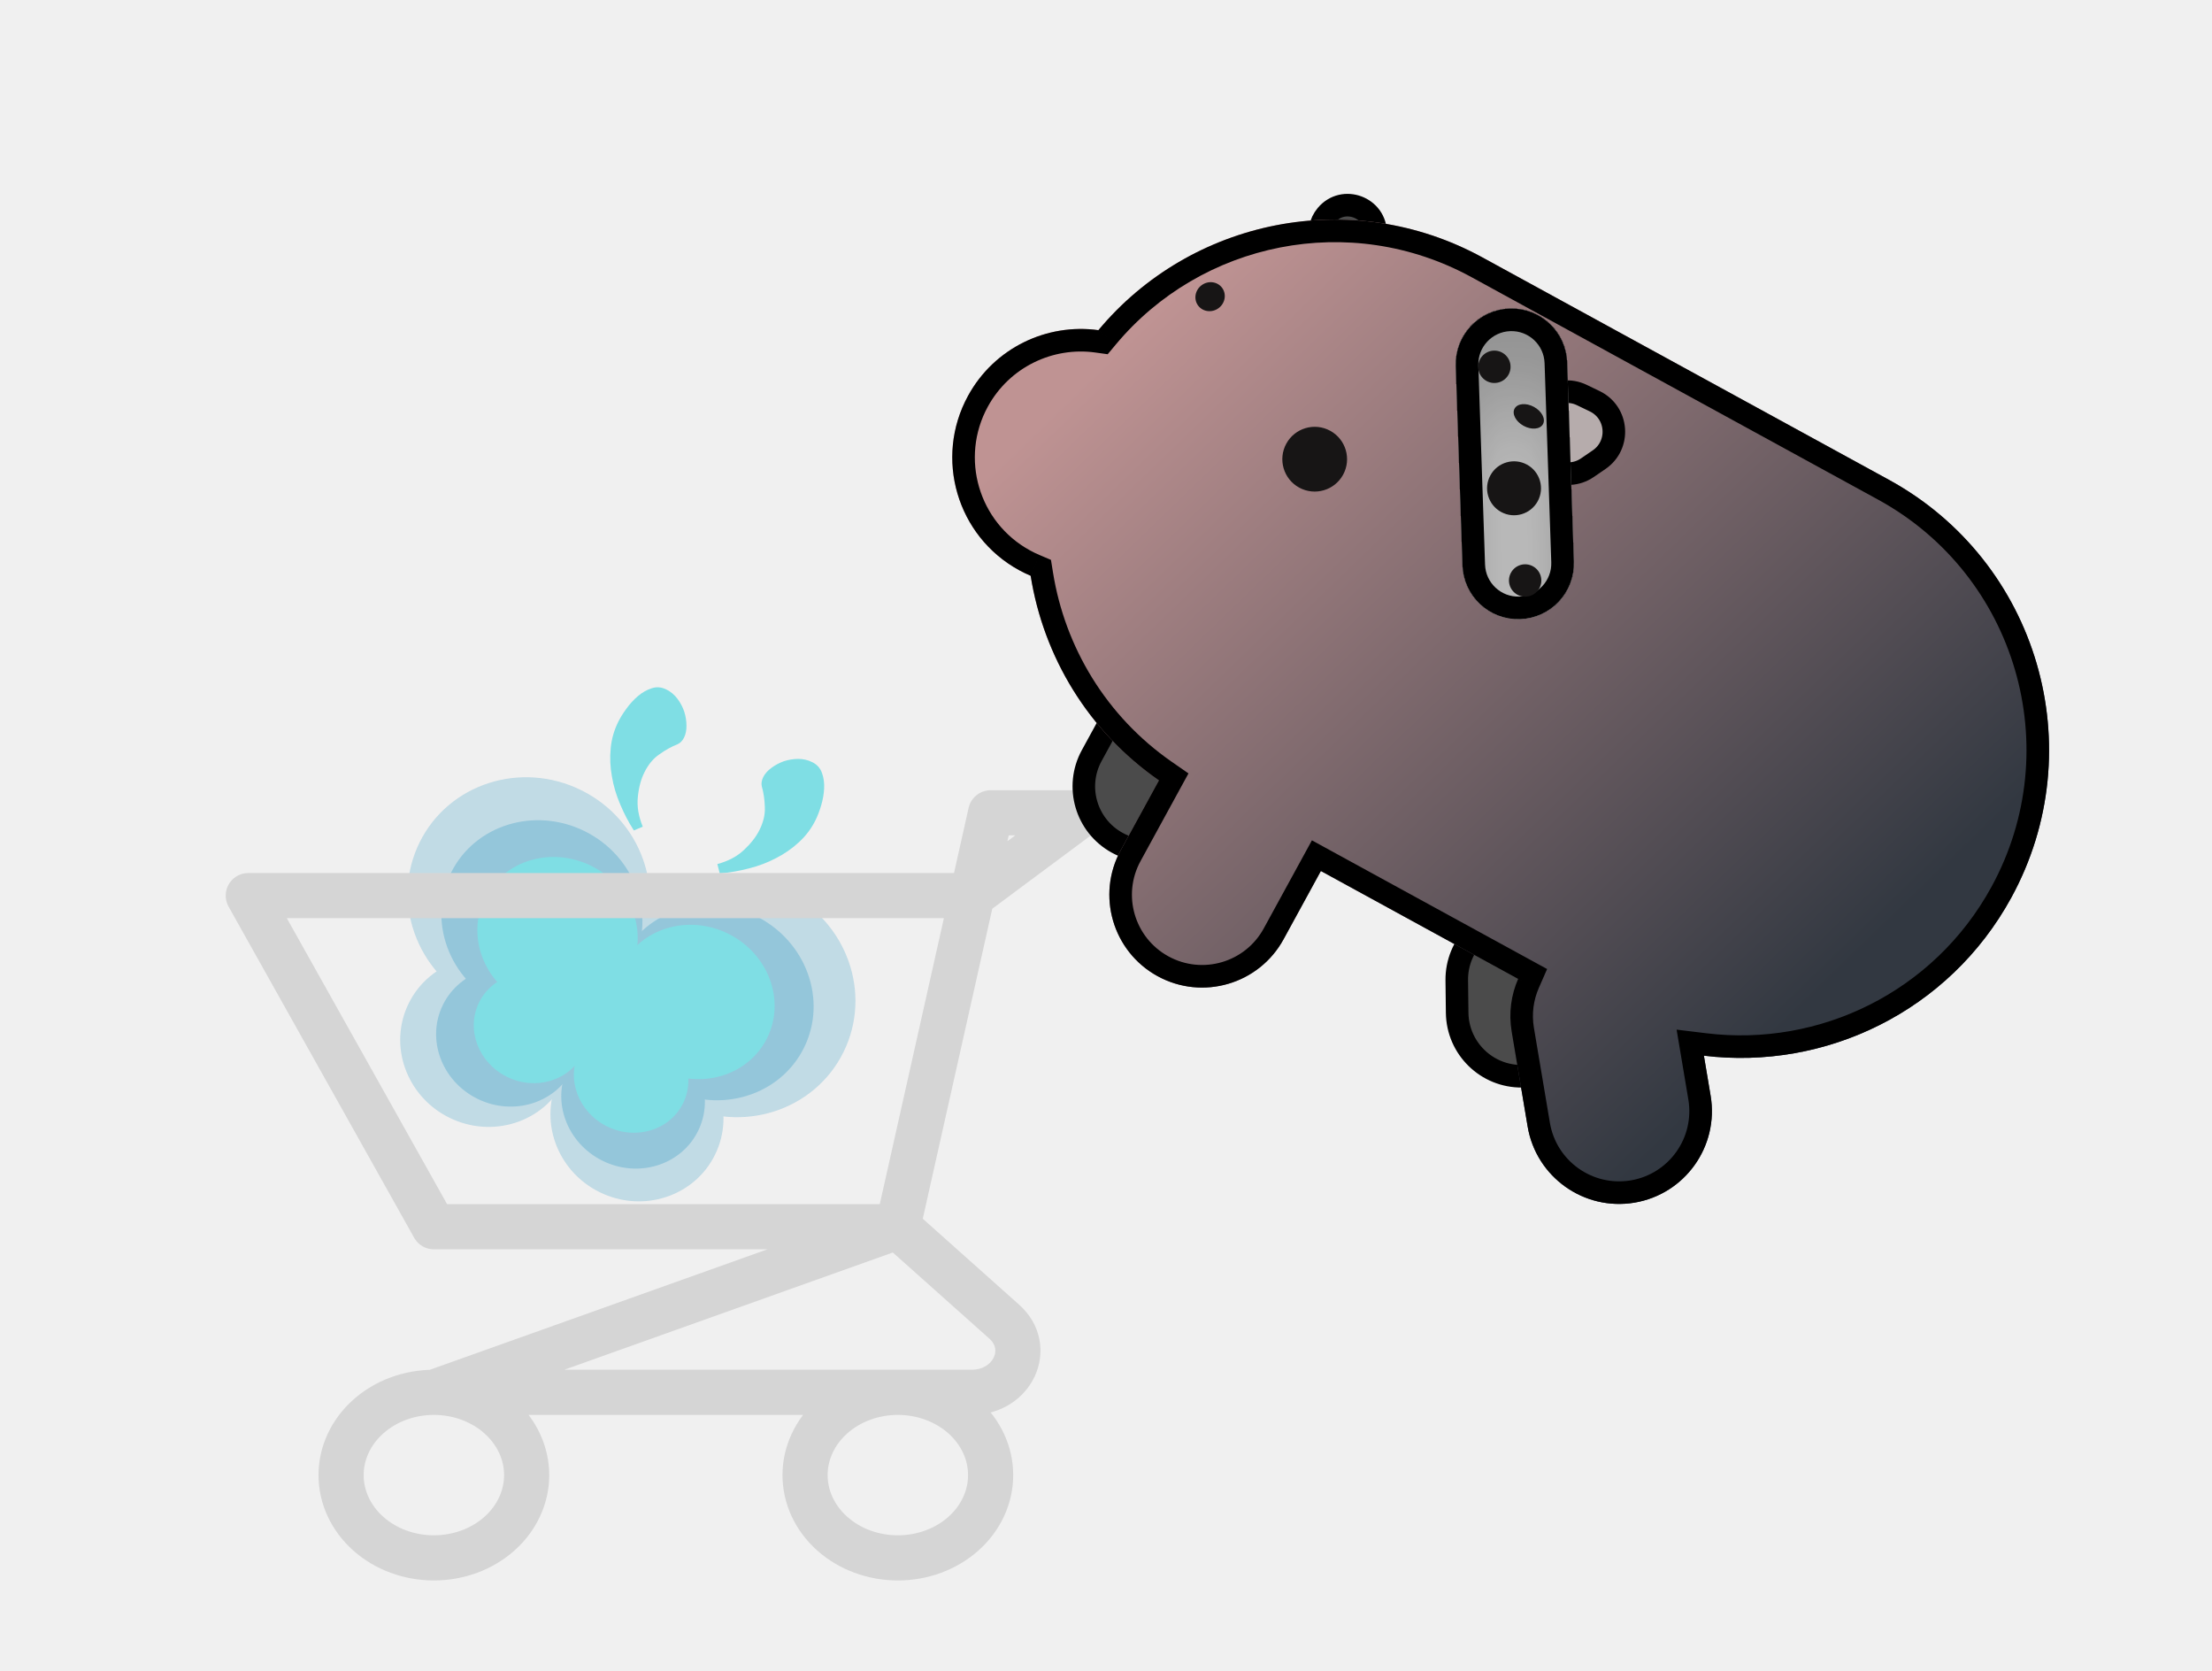
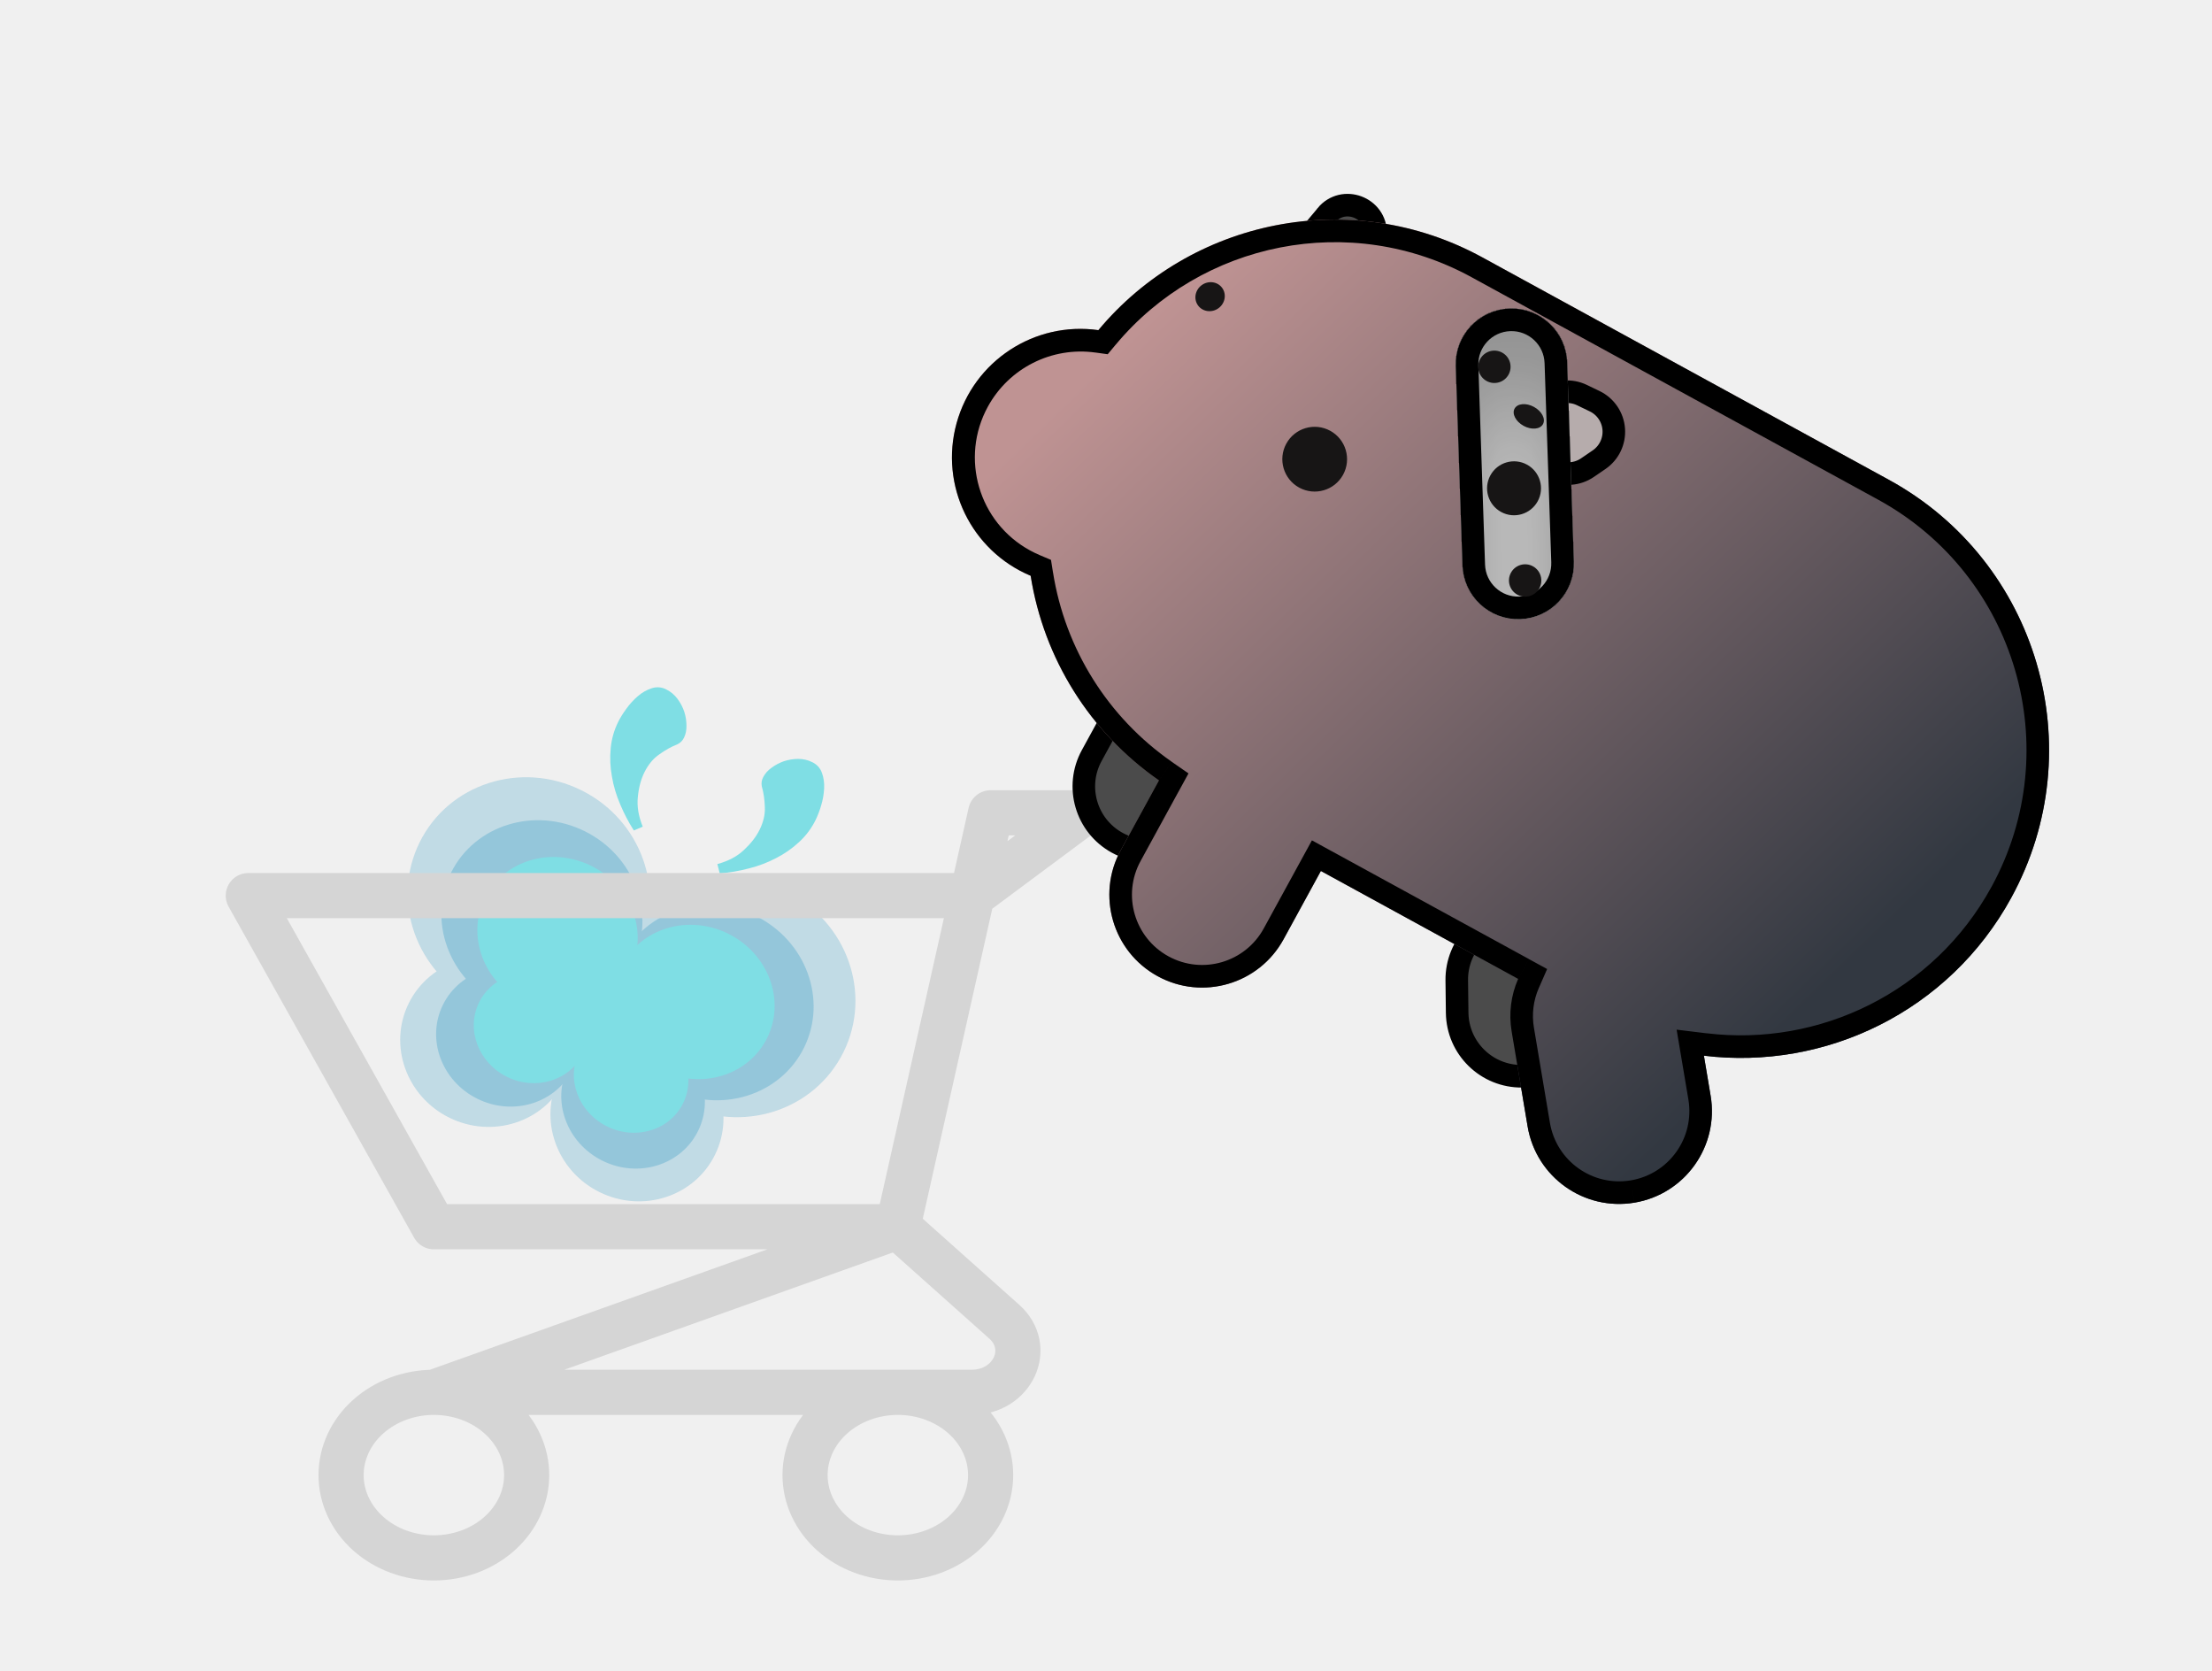
- <svg xmlns="http://www.w3.org/2000/svg" width="98" height="74" viewBox="0 0 98 74" fill="none">
-   <g opacity="0.37">
-     <ellipse cx="23.428" cy="39.698" rx="5.395" ry="5.242" transform="rotate(26.3505 23.4281 39.6978)" fill="#6FB5D2" />
-     <ellipse cx="32.533" cy="44.208" rx="5.395" ry="5.242" transform="rotate(26.3505 32.5327 44.2075)" fill="#6FB5D2" />
-     <ellipse cx="21.564" cy="46.144" rx="3.854" ry="3.745" transform="rotate(26.3505 21.5642 46.1443)" fill="#6FB5D2" />
-     <ellipse cx="28.22" cy="49.441" rx="3.854" ry="3.745" transform="rotate(26.3505 28.22 49.4411)" fill="#6FB5D2" />
-     <rect x="25.181" y="40.262" width="5.676" height="6.332" transform="rotate(26.3505 25.1815 40.2624)" fill="#6FB5D2" />
+ <svg xmlns="http://www.w3.org/2000/svg" width="98" height="74" fill="none">
+   <g opacity=".37" fill="#6FB5D2">
+     <ellipse cx="23.428" cy="39.698" rx="5.395" ry="5.242" transform="rotate(26.35 23.428 39.698)" />
+     <ellipse cx="32.533" cy="44.208" rx="5.395" ry="5.242" transform="rotate(26.35 32.533 44.208)" />
+     <ellipse cx="21.564" cy="46.144" rx="3.854" ry="3.745" transform="rotate(26.35 21.564 46.144)" />
+     <ellipse cx="28.22" cy="49.441" rx="3.854" ry="3.745" transform="rotate(26.35 28.22 49.441)" />
+     <path d="m25.181 40.262 5.086 2.52-2.81 5.673-5.086-2.52z" />
  </g>
-   <g opacity="0.55">
-     <ellipse cx="24.008" cy="40.651" rx="4.495" ry="4.28" transform="rotate(26.3505 24.0076 40.6513)" fill="#6FB5D2" />
-     <ellipse cx="31.593" cy="44.408" rx="4.495" ry="4.28" transform="rotate(26.3505 31.5925 44.4083)" fill="#6FB5D2" />
-     <ellipse cx="22.503" cy="45.924" rx="3.211" ry="3.057" transform="rotate(26.3505 22.5035 45.9237)" fill="#6FB5D2" />
-     <ellipse cx="28.048" cy="48.67" rx="3.211" ry="3.057" transform="rotate(26.3505 28.0482 48.6702)" fill="#6FB5D2" />
-     <rect x="25.466" y="41.126" width="4.728" height="5.17" transform="rotate(26.3505 25.4664 41.1256)" fill="#6FB5D2" />
+   <g opacity=".55" fill="#6FB5D2">
+     <ellipse cx="24.008" cy="40.651" rx="4.495" ry="4.28" transform="rotate(26.35 24.008 40.651)" />
+     <ellipse cx="31.593" cy="44.408" rx="4.495" ry="4.28" transform="rotate(26.35 31.593 44.408)" />
+     <ellipse cx="22.503" cy="45.924" rx="3.211" ry="3.057" transform="rotate(26.35 22.503 45.924)" />
+     <ellipse cx="28.048" cy="48.67" rx="3.211" ry="3.057" transform="rotate(26.35 28.048 48.67)" />
+     <path d="m25.466 41.126 4.237 2.098-2.295 4.633-4.237-2.098z" />
  </g>
-   <ellipse cx="24.701" cy="41.374" rx="3.594" ry="3.373" transform="rotate(26.3505 24.7015 41.3737)" fill="#7FDEE4" />
-   <ellipse cx="30.767" cy="44.378" rx="3.594" ry="3.373" transform="rotate(26.3505 30.7667 44.378)" fill="#7FDEE4" />
-   <ellipse cx="23.527" cy="45.533" rx="2.567" ry="2.409" transform="rotate(26.3505 23.5268 45.5332)" fill="#7FDEE4" />
-   <ellipse cx="27.961" cy="47.729" rx="2.567" ry="2.409" transform="rotate(26.3505 27.9606 47.7294)" fill="#7FDEE4" />
-   <rect x="25.867" y="41.755" width="3.781" height="4.073" transform="rotate(26.3505 25.8668 41.7555)" fill="#7FDEE4" />
-   <path d="M31.782 38.27C32.269 38.138 32.662 37.929 32.962 37.643C33.268 37.359 33.498 37.063 33.652 36.752C33.825 36.403 33.902 36.065 33.885 35.739C33.875 35.41 33.831 35.109 33.752 34.835C33.722 34.702 33.742 34.564 33.813 34.42C33.887 34.27 34.006 34.136 34.169 34.016C34.334 33.891 34.517 33.792 34.719 33.719C34.926 33.65 35.141 33.614 35.362 33.613C35.583 33.612 35.791 33.66 35.985 33.756C36.201 33.863 36.345 34.025 36.418 34.24C36.493 34.45 36.525 34.679 36.512 34.928C36.499 35.177 36.454 35.428 36.378 35.68C36.304 35.926 36.223 36.138 36.135 36.316C35.949 36.693 35.704 37.02 35.401 37.297C35.095 37.581 34.752 37.819 34.374 38.011C34.002 38.206 33.602 38.357 33.177 38.463C32.749 38.576 32.319 38.649 31.887 38.684L31.782 38.27Z" fill="#7FDEE4" />
-   <path d="M28.476 36.614C28.286 36.147 28.214 35.708 28.259 35.295C28.299 34.88 28.396 34.518 28.55 34.207C28.723 33.858 28.944 33.592 29.215 33.408C29.482 33.216 29.748 33.069 30.014 32.965C30.138 32.91 30.236 32.81 30.307 32.666C30.381 32.516 30.416 32.34 30.413 32.138C30.412 31.931 30.38 31.725 30.315 31.52C30.245 31.313 30.144 31.121 30.01 30.945C29.877 30.768 29.713 30.632 29.519 30.536C29.303 30.429 29.087 30.412 28.872 30.485C28.659 30.552 28.457 30.666 28.267 30.827C28.077 30.988 27.905 31.175 27.751 31.389C27.599 31.597 27.48 31.79 27.392 31.967C27.205 32.344 27.093 32.737 27.056 33.147C27.016 33.562 27.034 33.978 27.111 34.395C27.181 34.81 27.303 35.219 27.476 35.622C27.646 36.031 27.848 36.417 28.082 36.781L28.476 36.614Z" fill="#7FDEE4" />
-   <path d="M48 36H43.889L43.067 39.667L48 36ZM39.778 54.333H19.222L11 39.667H43.067L39.778 54.333ZM39.778 54.333L43.067 39.667L39.778 54.333ZM39.778 54.333L44.491 58.537C45.786 59.692 44.869 61.667 43.038 61.667H19.222L39.778 54.333ZM19.222 61.667C20.313 61.667 21.358 62.053 22.129 62.741C22.9 63.428 23.333 64.361 23.333 65.333C23.333 66.306 22.9 67.238 22.129 67.926C21.358 68.614 20.313 69 19.222 69C18.132 69 17.086 68.614 16.315 67.926C15.544 67.238 15.111 66.306 15.111 65.333C15.111 64.361 15.544 63.428 16.315 62.741C17.086 62.053 18.132 61.667 19.222 61.667ZM35.667 65.333C35.667 66.306 36.1 67.238 36.871 67.926C37.642 68.614 38.687 69 39.778 69C40.868 69 41.914 68.614 42.685 67.926C43.456 67.238 43.889 66.306 43.889 65.333C43.889 64.361 43.456 63.428 42.685 62.741C41.914 62.053 40.868 61.667 39.778 61.667C38.687 61.667 37.642 62.053 36.871 62.741C36.1 63.428 35.667 64.361 35.667 65.333V65.333Z" stroke="#D5D5D5" stroke-width="2" stroke-linecap="round" stroke-linejoin="round" />
-   <rect x="64.506" y="40.575" width="5.694" height="7.128" rx="2.847" transform="rotate(-0.693681 64.506 40.5749)" fill="#4B4B4B" stroke="black" />
-   <rect x="50.422" y="29.708" width="5.694" height="7.128" rx="2.847" transform="rotate(28.6765 50.4216 29.708)" fill="#4B4B4B" stroke="black" />
-   <path d="M58.761 9.535C59.507 8.637 60.967 9.18 60.947 10.347C60.932 11.199 60.079 11.78 59.281 11.484C58.482 11.187 58.216 10.19 58.761 9.535Z" fill="#4B4B4B" stroke="black" />
-   <mask id="path-22-inside-1_209_5017" fill="white">
-     <path fill-rule="evenodd" clip-rule="evenodd" d="M45.662 25.502C45.489 25.428 45.318 25.346 45.15 25.254C42.393 23.746 41.38 20.288 42.888 17.53C44.055 15.397 46.389 14.308 48.663 14.623C52.75 9.717 59.864 8.221 65.677 11.401L83.685 21.25C90.294 24.865 92.721 33.152 89.106 39.76C86.348 44.804 80.867 47.412 75.489 46.757L75.787 48.531C76.163 50.77 74.653 52.889 72.415 53.266C70.176 53.642 68.056 52.132 67.68 49.894L66.972 45.685C66.835 44.867 66.949 44.064 67.259 43.356L58.52 38.577L56.866 41.602C55.776 43.593 53.279 44.325 51.287 43.236C49.295 42.146 48.564 39.649 49.653 37.657L51.345 34.564C48.212 32.39 46.231 29.076 45.662 25.502Z" />
+   <ellipse cx="24.701" cy="41.374" rx="3.594" ry="3.373" transform="rotate(26.35 24.701 41.374)" fill="#7FDEE4" />
+   <ellipse cx="30.767" cy="44.378" rx="3.594" ry="3.373" transform="rotate(26.35 30.767 44.378)" fill="#7FDEE4" />
+   <ellipse cx="23.527" cy="45.533" rx="2.567" ry="2.409" transform="rotate(26.35 23.527 45.533)" fill="#7FDEE4" />
+   <ellipse cx="27.961" cy="47.729" rx="2.567" ry="2.409" transform="rotate(26.35 27.96 47.73)" fill="#7FDEE4" />
+   <path fill="#7FDEE4" d="m25.867 41.755 3.388 1.678-1.808 3.65-3.388-1.678zM31.782 38.27c.487-.132.88-.341 1.18-.627.306-.284.536-.58.69-.89.173-.35.25-.688.233-1.014-.01-.33-.054-.63-.133-.904a.607.607 0 0 1 .061-.415 1.13 1.13 0 0 1 .355-.404 2.07 2.07 0 0 1 .551-.297 2.02 2.02 0 0 1 .643-.106c.221 0 .429.047.623.143.216.107.36.269.433.484.075.21.107.44.094.688a3.14 3.14 0 0 1-.134.752 4.066 4.066 0 0 1-.243.636 3.312 3.312 0 0 1-.734.981 4.513 4.513 0 0 1-1.027.714 5.41 5.41 0 0 1-1.197.452 7.441 7.441 0 0 1-1.29.221l-.105-.414zM28.476 36.614c-.19-.467-.262-.906-.217-1.319.04-.415.137-.777.29-1.088.174-.349.395-.615.666-.799.267-.192.534-.34.799-.443a.607.607 0 0 0 .293-.3c.074-.149.11-.325.106-.527 0-.207-.033-.413-.098-.617a2.02 2.02 0 0 0-.305-.576 1.374 1.374 0 0 0-.49-.409.818.818 0 0 0-.648-.052 1.75 1.75 0 0 0-.605.343c-.19.161-.362.348-.516.562-.152.208-.271.4-.36.578-.186.377-.298.77-.335 1.18a4.51 4.51 0 0 0 .055 1.248c.07.415.192.824.365 1.227.17.409.372.795.606 1.16l.394-.168z" />
+   <path d="M48 36h-4.111l-.822 3.667L48 36zm-8.222 18.333H19.222L11 39.667h32.067l-3.29 14.666zm0 0 3.289-14.666-3.29 14.666zm0 0 4.713 4.204c1.295 1.155.378 3.13-1.453 3.13H19.222l20.556-7.334zm-20.556 7.334c1.09 0 2.136.386 2.907 1.074.771.687 1.204 1.62 1.204 2.592 0 .973-.433 1.905-1.204 2.593-.77.688-1.816 1.074-2.907 1.074-1.09 0-2.136-.386-2.907-1.074-.77-.688-1.204-1.62-1.204-2.593 0-.972.433-1.905 1.204-2.592.771-.688 1.817-1.074 2.907-1.074zm16.445 3.666c0 .973.433 1.905 1.204 2.593.77.688 1.816 1.074 2.907 1.074 1.09 0 2.136-.386 2.907-1.074.77-.688 1.204-1.62 1.204-2.593 0-.972-.433-1.905-1.204-2.592-.771-.688-1.817-1.074-2.907-1.074s-2.136.386-2.907 1.074c-.771.687-1.204 1.62-1.204 2.592v0z" stroke="#D5D5D5" stroke-width="2" stroke-linecap="round" stroke-linejoin="round" />
+   <rect x="64.506" y="40.575" width="5.694" height="7.128" rx="2.847" transform="rotate(-.694 64.506 40.575)" fill="#4B4B4B" stroke="#000" />
+   <rect x="50.422" y="29.708" width="5.694" height="7.128" rx="2.847" transform="rotate(28.677 50.422 29.708)" fill="#4B4B4B" stroke="#000" />
+   <path d="M58.76 9.535c.747-.898 2.207-.355 2.187.812a1.236 1.236 0 1 1-2.186-.812z" fill="#4B4B4B" stroke="#000" />
+   <mask id="b" fill="#fff">
+     <path fill-rule="evenodd" clip-rule="evenodd" d="M45.662 25.502a5.69 5.69 0 0 1 3-10.88c4.088-4.905 11.202-6.401 17.015-3.221l18.008 9.85c6.609 3.614 9.036 11.9 5.421 18.51-2.758 5.043-8.239 7.651-13.617 6.996l.298 1.774a4.11 4.11 0 1 1-8.107 1.363l-.708-4.209a4.092 4.092 0 0 1 .287-2.329l-8.739-4.78-1.654 3.026a4.11 4.11 0 0 1-7.213-3.945l1.692-3.093a13.622 13.622 0 0 1-5.683-9.062z" />
  </mask>
-   <path fill-rule="evenodd" clip-rule="evenodd" d="M45.662 25.502C45.489 25.428 45.318 25.346 45.15 25.254C42.393 23.746 41.38 20.288 42.888 17.53C44.055 15.397 46.389 14.308 48.663 14.623C52.75 9.717 59.864 8.221 65.677 11.401L83.685 21.25C90.294 24.865 92.721 33.152 89.106 39.76C86.348 44.804 80.867 47.412 75.489 46.757L75.787 48.531C76.163 50.77 74.653 52.889 72.415 53.266C70.176 53.642 68.056 52.132 67.68 49.894L66.972 45.685C66.835 44.867 66.949 44.064 67.259 43.356L58.52 38.577L56.866 41.602C55.776 43.593 53.279 44.325 51.287 43.236C49.295 42.146 48.564 39.649 49.653 37.657L51.345 34.564C48.212 32.39 46.231 29.076 45.662 25.502Z" fill="url(#paint0_linear_209_5017)" />
-   <path d="M45.662 25.502L46.65 25.345L46.562 24.798L46.053 24.581L45.662 25.502ZM48.663 14.623L48.526 15.613L49.075 15.689L49.431 15.263L48.663 14.623ZM75.489 46.757L75.609 45.765L74.28 45.603L74.502 46.923L75.489 46.757ZM75.787 48.531L76.773 48.365L76.773 48.365L75.787 48.531ZM72.415 53.266L72.249 52.28L72.415 53.266ZM67.68 49.894L68.666 49.728L67.68 49.894ZM66.972 45.685L65.986 45.851L66.972 45.685ZM67.259 43.356L68.175 43.758L68.543 42.919L67.739 42.479L67.259 43.356ZM58.52 38.577L59 37.699L58.123 37.219L57.643 38.097L58.52 38.577ZM49.653 37.657L50.531 38.137L49.653 37.657ZM51.345 34.564L52.222 35.044L52.654 34.255L51.915 33.742L51.345 34.564ZM46.053 24.581C45.91 24.521 45.769 24.453 45.63 24.376L44.67 26.131C44.867 26.239 45.068 26.336 45.271 26.422L46.053 24.581ZM45.63 24.376C43.357 23.133 42.522 20.283 43.765 18.01L42.011 17.05C40.237 20.292 41.428 24.358 44.67 26.131L45.63 24.376ZM43.765 18.01C44.727 16.253 46.65 15.353 48.526 15.613L48.8 13.632C46.128 13.262 43.383 14.541 42.011 17.05L43.765 18.01ZM49.431 15.263C53.219 10.717 59.811 9.332 65.198 12.278L66.157 10.523C59.916 7.11 52.282 8.717 47.895 13.982L49.431 15.263ZM65.198 12.278L83.205 22.128L84.165 20.373L66.157 10.523L65.198 12.278ZM83.205 22.128C89.329 25.477 91.578 33.157 88.229 39.281L89.984 40.24C93.863 33.147 91.258 24.252 84.165 20.373L83.205 22.128ZM88.229 39.281C85.673 43.953 80.596 46.372 75.609 45.765L75.368 47.75C81.139 48.452 87.022 45.655 89.984 40.24L88.229 39.281ZM74.502 46.923L74.8 48.697L76.773 48.365L76.475 46.592L74.502 46.923ZM74.8 48.697C75.085 50.391 73.943 51.995 72.249 52.28L72.58 54.252C75.364 53.784 77.241 51.148 76.773 48.365L74.8 48.697ZM72.249 52.28C70.555 52.564 68.951 51.422 68.666 49.728L66.693 50.059C67.161 52.843 69.797 54.72 72.58 54.252L72.249 52.28ZM68.666 49.728L67.958 45.52L65.986 45.851L66.693 50.059L68.666 49.728ZM67.958 45.52C67.854 44.898 67.941 44.293 68.175 43.758L66.344 42.955C65.958 43.835 65.815 44.835 65.986 45.851L67.958 45.52ZM67.739 42.479L59 37.699L58.04 39.454L66.78 44.234L67.739 42.479ZM57.643 38.097L55.988 41.122L57.743 42.082L59.398 39.056L57.643 38.097ZM55.988 41.122C55.164 42.629 53.274 43.182 51.767 42.358L50.807 44.113C53.283 45.467 56.389 44.558 57.743 42.082L55.988 41.122ZM51.767 42.358C50.26 41.534 49.706 39.644 50.531 38.137L48.776 37.177C47.421 39.653 48.331 42.759 50.807 44.113L51.767 42.358ZM50.531 38.137L52.222 35.044L50.468 34.084L48.776 37.177L50.531 38.137ZM51.915 33.742C49.013 31.729 47.178 28.659 46.65 25.345L44.675 25.659C45.285 29.493 47.41 33.051 50.775 35.386L51.915 33.742Z" fill="black" mask="url(#path-22-inside-1_209_5017)" />
-   <path d="M70.65 17.77C71.691 18.27 71.799 19.709 70.846 20.36L70.327 20.715C69.373 21.366 68.072 20.74 67.985 19.589L67.938 18.962C67.851 17.811 69.043 16.997 70.083 17.497L70.65 17.77Z" fill="#B6ACAC" stroke="black" />
-   <ellipse cx="53.612" cy="13.14" rx="0.632" ry="0.661" transform="rotate(53.6604 53.612 13.14)" fill="#171515" />
-   <circle cx="58.246" cy="20.338" r="1.434" transform="rotate(28.6765 58.2462 20.3384)" fill="#171515" />
-   <g filter="url(#filter0_i_209_5017)">
-     <rect x="69.347" y="13.584" width="13.764" height="4.936" rx="2.468" transform="rotate(88.0722 69.3469 13.5835)" fill="#C4C4C4" />
+   <path fill-rule="evenodd" clip-rule="evenodd" d="M45.662 25.502a5.69 5.69 0 0 1 3-10.88c4.088-4.905 11.202-6.401 17.015-3.221l18.008 9.85c6.609 3.614 9.036 11.9 5.421 18.51-2.758 5.043-8.239 7.651-13.617 6.996l.298 1.774a4.11 4.11 0 1 1-8.107 1.363l-.708-4.209a4.092 4.092 0 0 1 .287-2.329l-8.739-4.78-1.654 3.026a4.11 4.11 0 0 1-7.213-3.945l1.692-3.093a13.622 13.622 0 0 1-5.683-9.062z" fill="url(#a)" />
+   <path d="m45.662 25.502.988-.157-.087-.547-.51-.216-.39.92zm3-10.88-.136.991.55.076.355-.426-.768-.64zM75.49 46.758l.12-.992-1.329-.162.222 1.32.987-.166zm.298 1.774.986-.166-.986.166zm-3.373 4.735-.165-.986.166.986zm-4.734-3.372.986-.166-.986.166zm-.708-4.209-.986.166.986-.166zm.287-2.329.916.402.368-.84-.804-.439-.48.877zm-8.739-4.78L59 37.7l-.877-.48-.48.878.877.48zm-8.867-.92.878.48-.878-.48zm1.692-3.092.877.48.432-.79-.74-.512-.57.822zm-5.292-9.983a4.764 4.764 0 0 1-.423-.205l-.96 1.755c.197.108.398.205.601.291l.782-1.84zm-.423-.205a4.69 4.69 0 0 1-1.865-6.366l-1.754-.96a6.69 6.69 0 0 0 2.66 9.081l.959-1.755zm-1.865-6.366a4.693 4.693 0 0 1 4.76-2.397l.275-1.98a6.693 6.693 0 0 0-6.79 3.417l1.755.96zm5.666-2.747c3.788-4.546 10.38-5.931 15.767-2.985l.96-1.755c-6.242-3.413-13.876-1.806-18.264 3.46l1.537 1.28zm15.767-2.985 18.007 9.85.96-1.755-18.008-9.85-.96 1.755zm18.007 9.85c6.124 3.349 8.373 11.029 5.024 17.153l1.755.96c3.88-7.094 1.274-15.989-5.819-19.868l-.96 1.755zM88.23 39.28c-2.556 4.672-7.633 7.09-12.62 6.484l-.241 1.985c5.77.702 11.654-2.095 14.616-7.51l-1.755-.96zm-13.727 7.642.299 1.774 1.972-.332-.298-1.773-1.973.331zm.299 1.774a3.11 3.11 0 0 1-2.552 3.583l.331 1.972a5.11 5.11 0 0 0 4.193-5.887l-1.972.332zm-2.552 3.583a3.11 3.11 0 0 1-3.583-2.552l-1.973.331a5.11 5.11 0 0 0 5.887 4.193l-.331-1.972zm-3.583-2.552-.708-4.209-1.972.332.707 4.208 1.973-.331zm-.708-4.209a3.092 3.092 0 0 1 .217-1.761l-1.831-.803a5.092 5.092 0 0 0-.358 2.896l1.972-.331zm-.219-3.04L59 37.699l-.96 1.755 8.74 4.78.96-1.755zm-10.096-4.382-1.655 3.025 1.755.96 1.655-3.026-1.755-.96zm-1.655 3.025a3.11 3.11 0 0 1-4.221 1.236l-.96 1.755a5.11 5.11 0 0 0 6.936-2.031l-1.755-.96zm-4.221 1.236a3.11 3.11 0 0 1-1.236-4.221l-1.755-.96a5.11 5.11 0 0 0 2.031 6.936l.96-1.755zm-1.236-4.221 1.691-3.093-1.755-.96-1.691 3.093 1.755.96zm1.384-4.395a12.622 12.622 0 0 1-5.265-8.397l-1.975.314a14.622 14.622 0 0 0 6.1 9.727l1.14-1.644z" fill="#000" mask="url(#b)" />
+   <path d="M70.65 17.77a1.5 1.5 0 0 1 .196 2.59l-.52.355a1.5 1.5 0 0 1-2.34-1.126l-.048-.627a1.5 1.5 0 0 1 2.145-1.465l.567.273z" fill="#B6ACAC" stroke="#000" />
+   <ellipse cx="53.612" cy="13.14" rx=".632" ry=".661" transform="rotate(53.66 53.612 13.14)" fill="#171515" />
+   <circle cx="58.246" cy="20.338" r="1.434" transform="rotate(28.677 58.246 20.338)" fill="#171515" />
+   <g filter="url(#c)">
+     <rect x="69.347" y="13.584" width="13.764" height="4.936" rx="2.468" transform="rotate(88.072 69.347 13.584)" fill="#C4C4C4" />
  </g>
-   <rect x="68.864" y="14.1" width="12.764" height="3.936" rx="1.968" transform="rotate(88.0722 68.864 14.1)" stroke="black" />
-   <circle cx="66.207" cy="16.246" r="0.717" transform="rotate(28.6765 66.207 16.2456)" fill="#171515" />
-   <ellipse cx="67.731" cy="18.441" rx="0.717" ry="0.478" transform="rotate(28.6765 67.7308 18.4414)" fill="#171515" />
-   <circle cx="67.078" cy="21.627" r="1.195" transform="rotate(28.6765 67.0784 21.6269)" fill="#171515" />
-   <circle cx="67.57" cy="25.71" r="0.717" transform="rotate(28.6765 67.5697 25.7105)" fill="#171515" />
+   <rect x="68.864" y="14.1" width="12.764" height="3.936" rx="1.968" transform="rotate(88.072 68.864 14.1)" stroke="#000" />
+   <circle cx="66.207" cy="16.246" r=".717" transform="rotate(28.677 66.207 16.246)" fill="#171515" />
+   <ellipse cx="67.731" cy="18.441" rx=".717" ry=".478" transform="rotate(28.677 67.73 18.441)" fill="#171515" />
+   <circle cx="67.078" cy="21.627" r="1.195" transform="rotate(28.677 67.078 21.627)" fill="#171515" />
+   <circle cx="67.57" cy="25.71" r=".717" transform="rotate(28.677 67.57 25.71)" fill="#171515" />
  <defs>
-     <filter id="filter0_i_209_5017" x="64.495" y="13.665" width="5.233" height="17.759" filterUnits="userSpaceOnUse" color-interpolation-filters="sRGB">
+     <linearGradient id="a" x1="50.734" y1="14.254" x2="80.008" y2="44.536" gradientUnits="userSpaceOnUse">
+       <stop stop-color="#BF9393" />
+       <stop offset="1" stop-color="#323841" />
+     </linearGradient>
+     <filter id="c" x="64.495" y="13.665" width="5.233" height="17.759" filterUnits="userSpaceOnUse" color-interpolation-filters="sRGB">
      <feFlood flood-opacity="0" result="BackgroundImageFix" />
-       <feBlend mode="normal" in="SourceGraphic" in2="BackgroundImageFix" result="shape" />
-       <feColorMatrix in="SourceAlpha" type="matrix" values="0 0 0 0 0 0 0 0 0 0 0 0 0 0 0 0 0 0 127 0" result="hardAlpha" />
+       <feBlend in="SourceGraphic" in2="BackgroundImageFix" result="shape" />
+       <feColorMatrix in="SourceAlpha" values="0 0 0 0 0 0 0 0 0 0 0 0 0 0 0 0 0 0 127 0" result="hardAlpha" />
      <feOffset dy="4" />
      <feGaussianBlur stdDeviation="2" />
      <feComposite in2="hardAlpha" operator="arithmetic" k2="-1" k3="1" />
-       <feColorMatrix type="matrix" values="0 0 0 0 0 0 0 0 0 0 0 0 0 0 0 0 0 0 0.25 0" />
-       <feBlend mode="normal" in2="shape" result="effect1_innerShadow_209_5017" />
+       <feColorMatrix values="0 0 0 0 0 0 0 0 0 0 0 0 0 0 0 0 0 0 0.25 0" />
+       <feBlend in2="shape" result="effect1_innerShadow_209_5017" />
    </filter>
-     <linearGradient id="paint0_linear_209_5017" x1="50.734" y1="14.254" x2="80.008" y2="44.536" gradientUnits="userSpaceOnUse">
-       <stop stop-color="#BF9393" />
-       <stop offset="1" stop-color="#323841" />
-     </linearGradient>
  </defs>
</svg>
